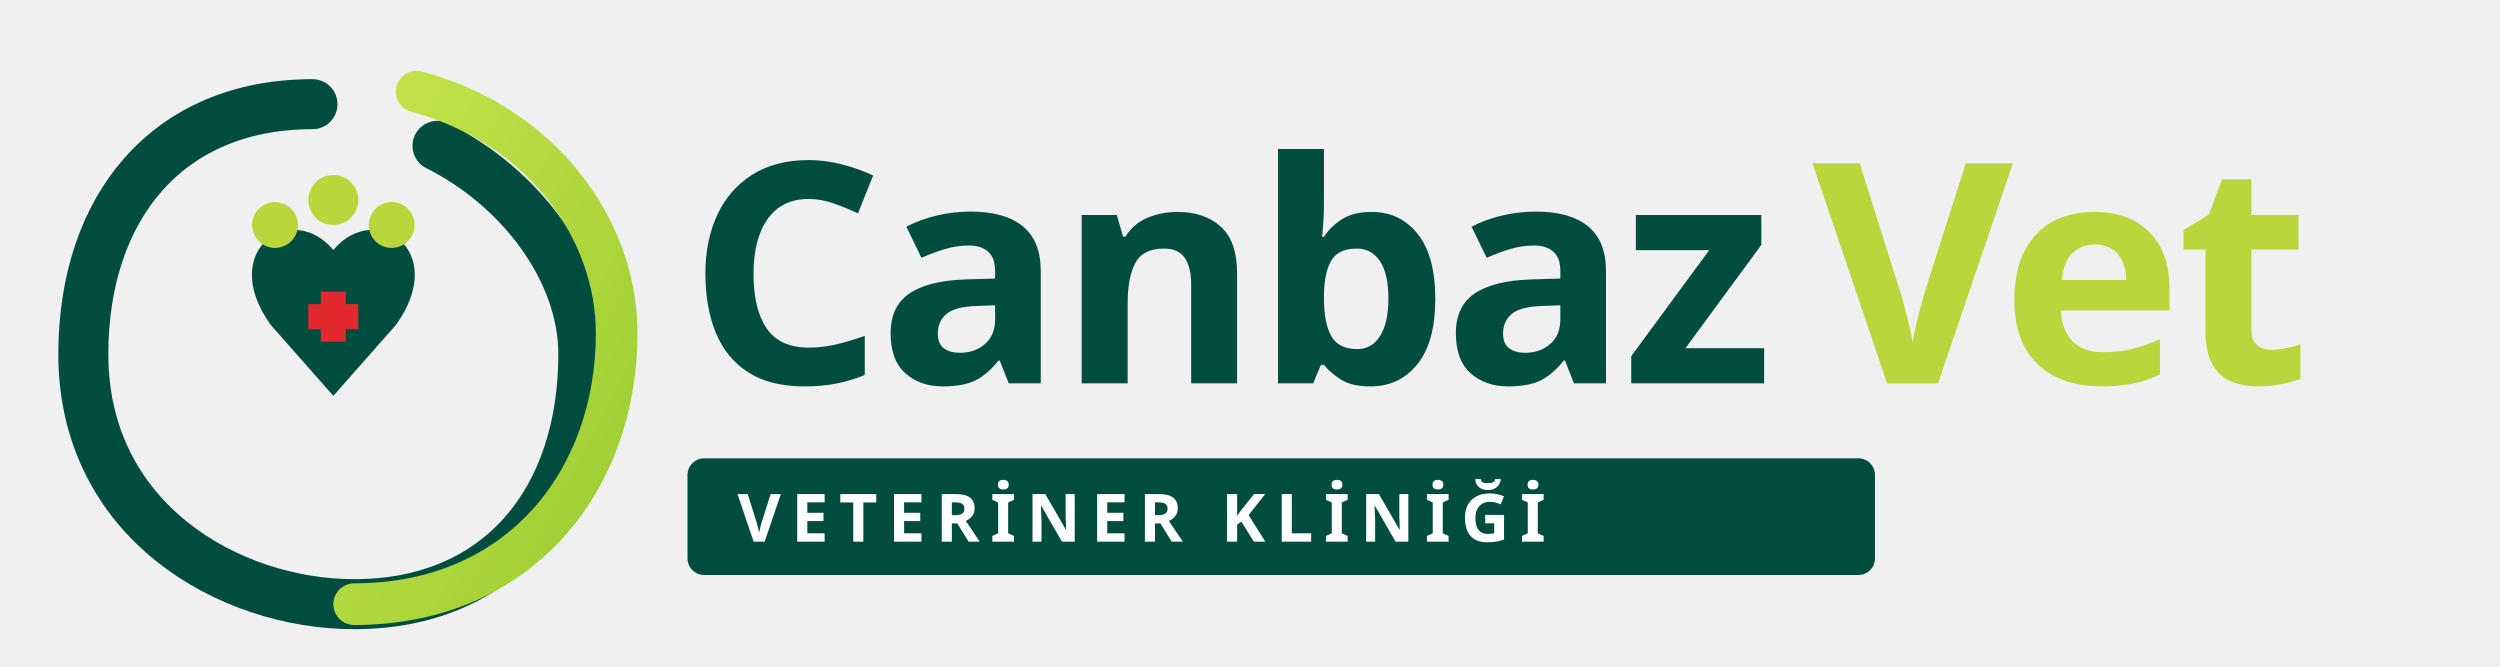
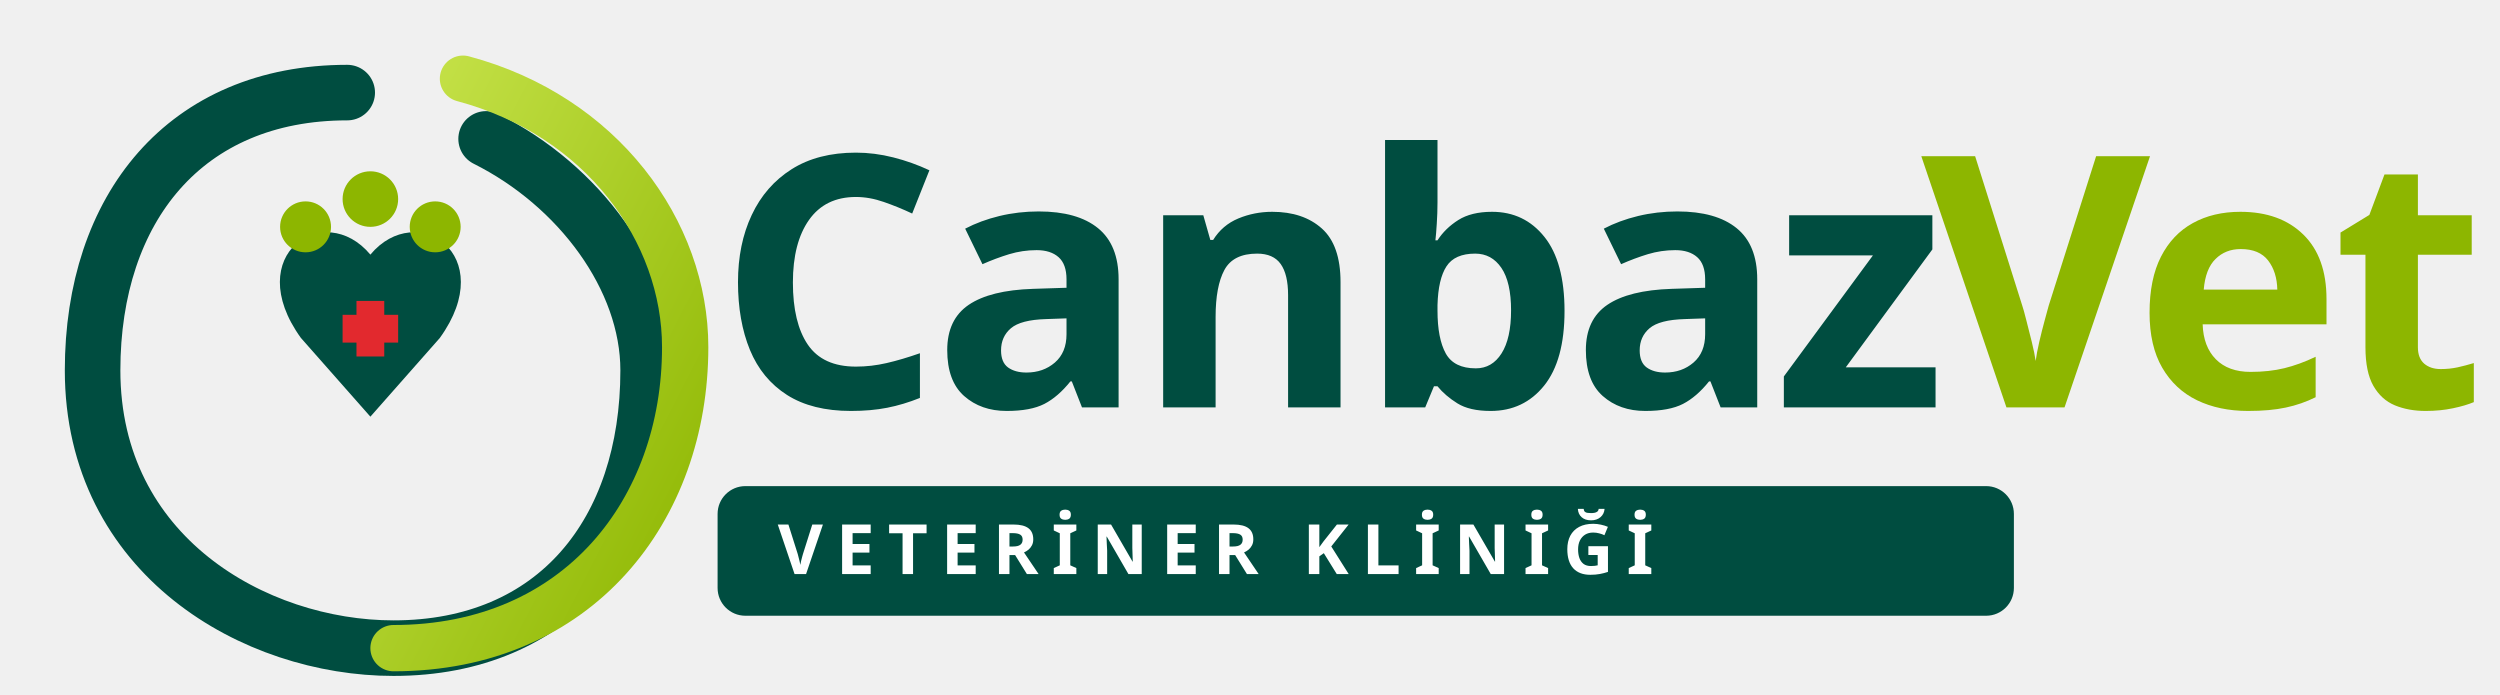
- <svg xmlns="http://www.w3.org/2000/svg" viewBox="0 0 600 160" width="100%" height="100%">
+ <svg xmlns="http://www.w3.org/2000/svg" viewBox="0 0 540 150" width="100%" height="100%">
  <defs>
    <linearGradient id="limeGrad" x1="0%" y1="0%" x2="100%" y2="100%">
      <stop offset="0%" stop-color="#C7E34B" />
-       <stop offset="100%" stop-color="#9ACD32" />
-     </linearGradient>
-     <linearGradient id="tealGrad" x1="0%" y1="0%" x2="100%" y2="100%">
-       <stop offset="0%" stop-color="#006654" />
-       <stop offset="100%" stop-color="#00352C" />
+       <stop offset="100%" stop-color="#8DB600" />
    </linearGradient>
  </defs>
-   <g transform="translate(10, 10)">
+   <g transform="translate(10, 5)">
    <path d="M 65 15 C 30 15, 10 40, 10 75 C 10 115, 45 135, 75 135 C 110 135, 130 110, 130 75 C 130 55, 115 35, 95 25" fill="none" stroke="#004D40" stroke-width="12" stroke-linecap="round" />
    <path d="M 75 135 C 115 135, 138 105, 138 70 C 138 45, 120 20, 90 12" fill="none" stroke="url(#limeGrad)" stroke-width="10" stroke-linecap="round" />
    <path d="M 70 50 C 60 38, 42 50, 55 68 L 70 85 L 85 68 C 98 50, 80 38, 70 50 Z" fill="#004D40" />
-     <circle cx="56" cy="44" r="5.5" fill="#B9D63C" />
-     <circle cx="70" cy="38" r="6" fill="#B9D63C" />
-     <circle cx="84" cy="44" r="5.5" fill="#B9D63C" />
+     <circle cx="56" cy="44" r="5.5" fill="#8DB600" />
+     <circle cx="70" cy="38" r="6" fill="#8DB600" />
+     <circle cx="84" cy="44" r="5.5" fill="#8DB600" />
    <path d="M 67 60 H 73 V 72 H 67 Z M 64 63 H 76 V 69 H 64 Z" fill="#E2292E" />
  </g>
-   <text x="165" y="92" font-family="'Plus Jakarta Sans', 'Outfit', system-ui, sans-serif" font-weight="800" font-size="74" fill="#004D40" letter-spacing="-1.5">Canbaz</text>
-   <text x="435" y="92" font-family="'Plus Jakarta Sans', 'Outfit', system-ui, sans-serif" font-weight="800" font-size="74" fill="#B9D63C" letter-spacing="-1.5">Vet</text>
-   <rect x="165" y="110" width="285" height="28" rx="4" fill="#004D40" />
-   <text x="177" y="130" font-family="'Plus Jakarta Sans', system-ui, sans-serif" font-weight="700" font-size="16" fill="#FFFFFF" letter-spacing="2.5">VETERİNER KLİNİĞİ</text>
+   <text x="155" y="88" font-family="'Plus Jakarta Sans', 'Outfit', sans-serif" font-weight="900" font-size="76" fill="#004D40" letter-spacing="-2">Canbaz</text>
+   <text x="415" y="88" font-family="'Plus Jakarta Sans', 'Outfit', sans-serif" font-weight="900" font-size="76" fill="#8DB600" letter-spacing="-2">Vet</text>
+   <rect x="155" y="105" width="280" height="28" rx="6" fill="#004D40" />
+   <text x="168" y="124" font-family="'Plus Jakarta Sans', sans-serif" font-weight="800" font-size="15" fill="#FFFFFF" letter-spacing="2.8">VETERİNER KLİNİĞİ</text>
</svg>
